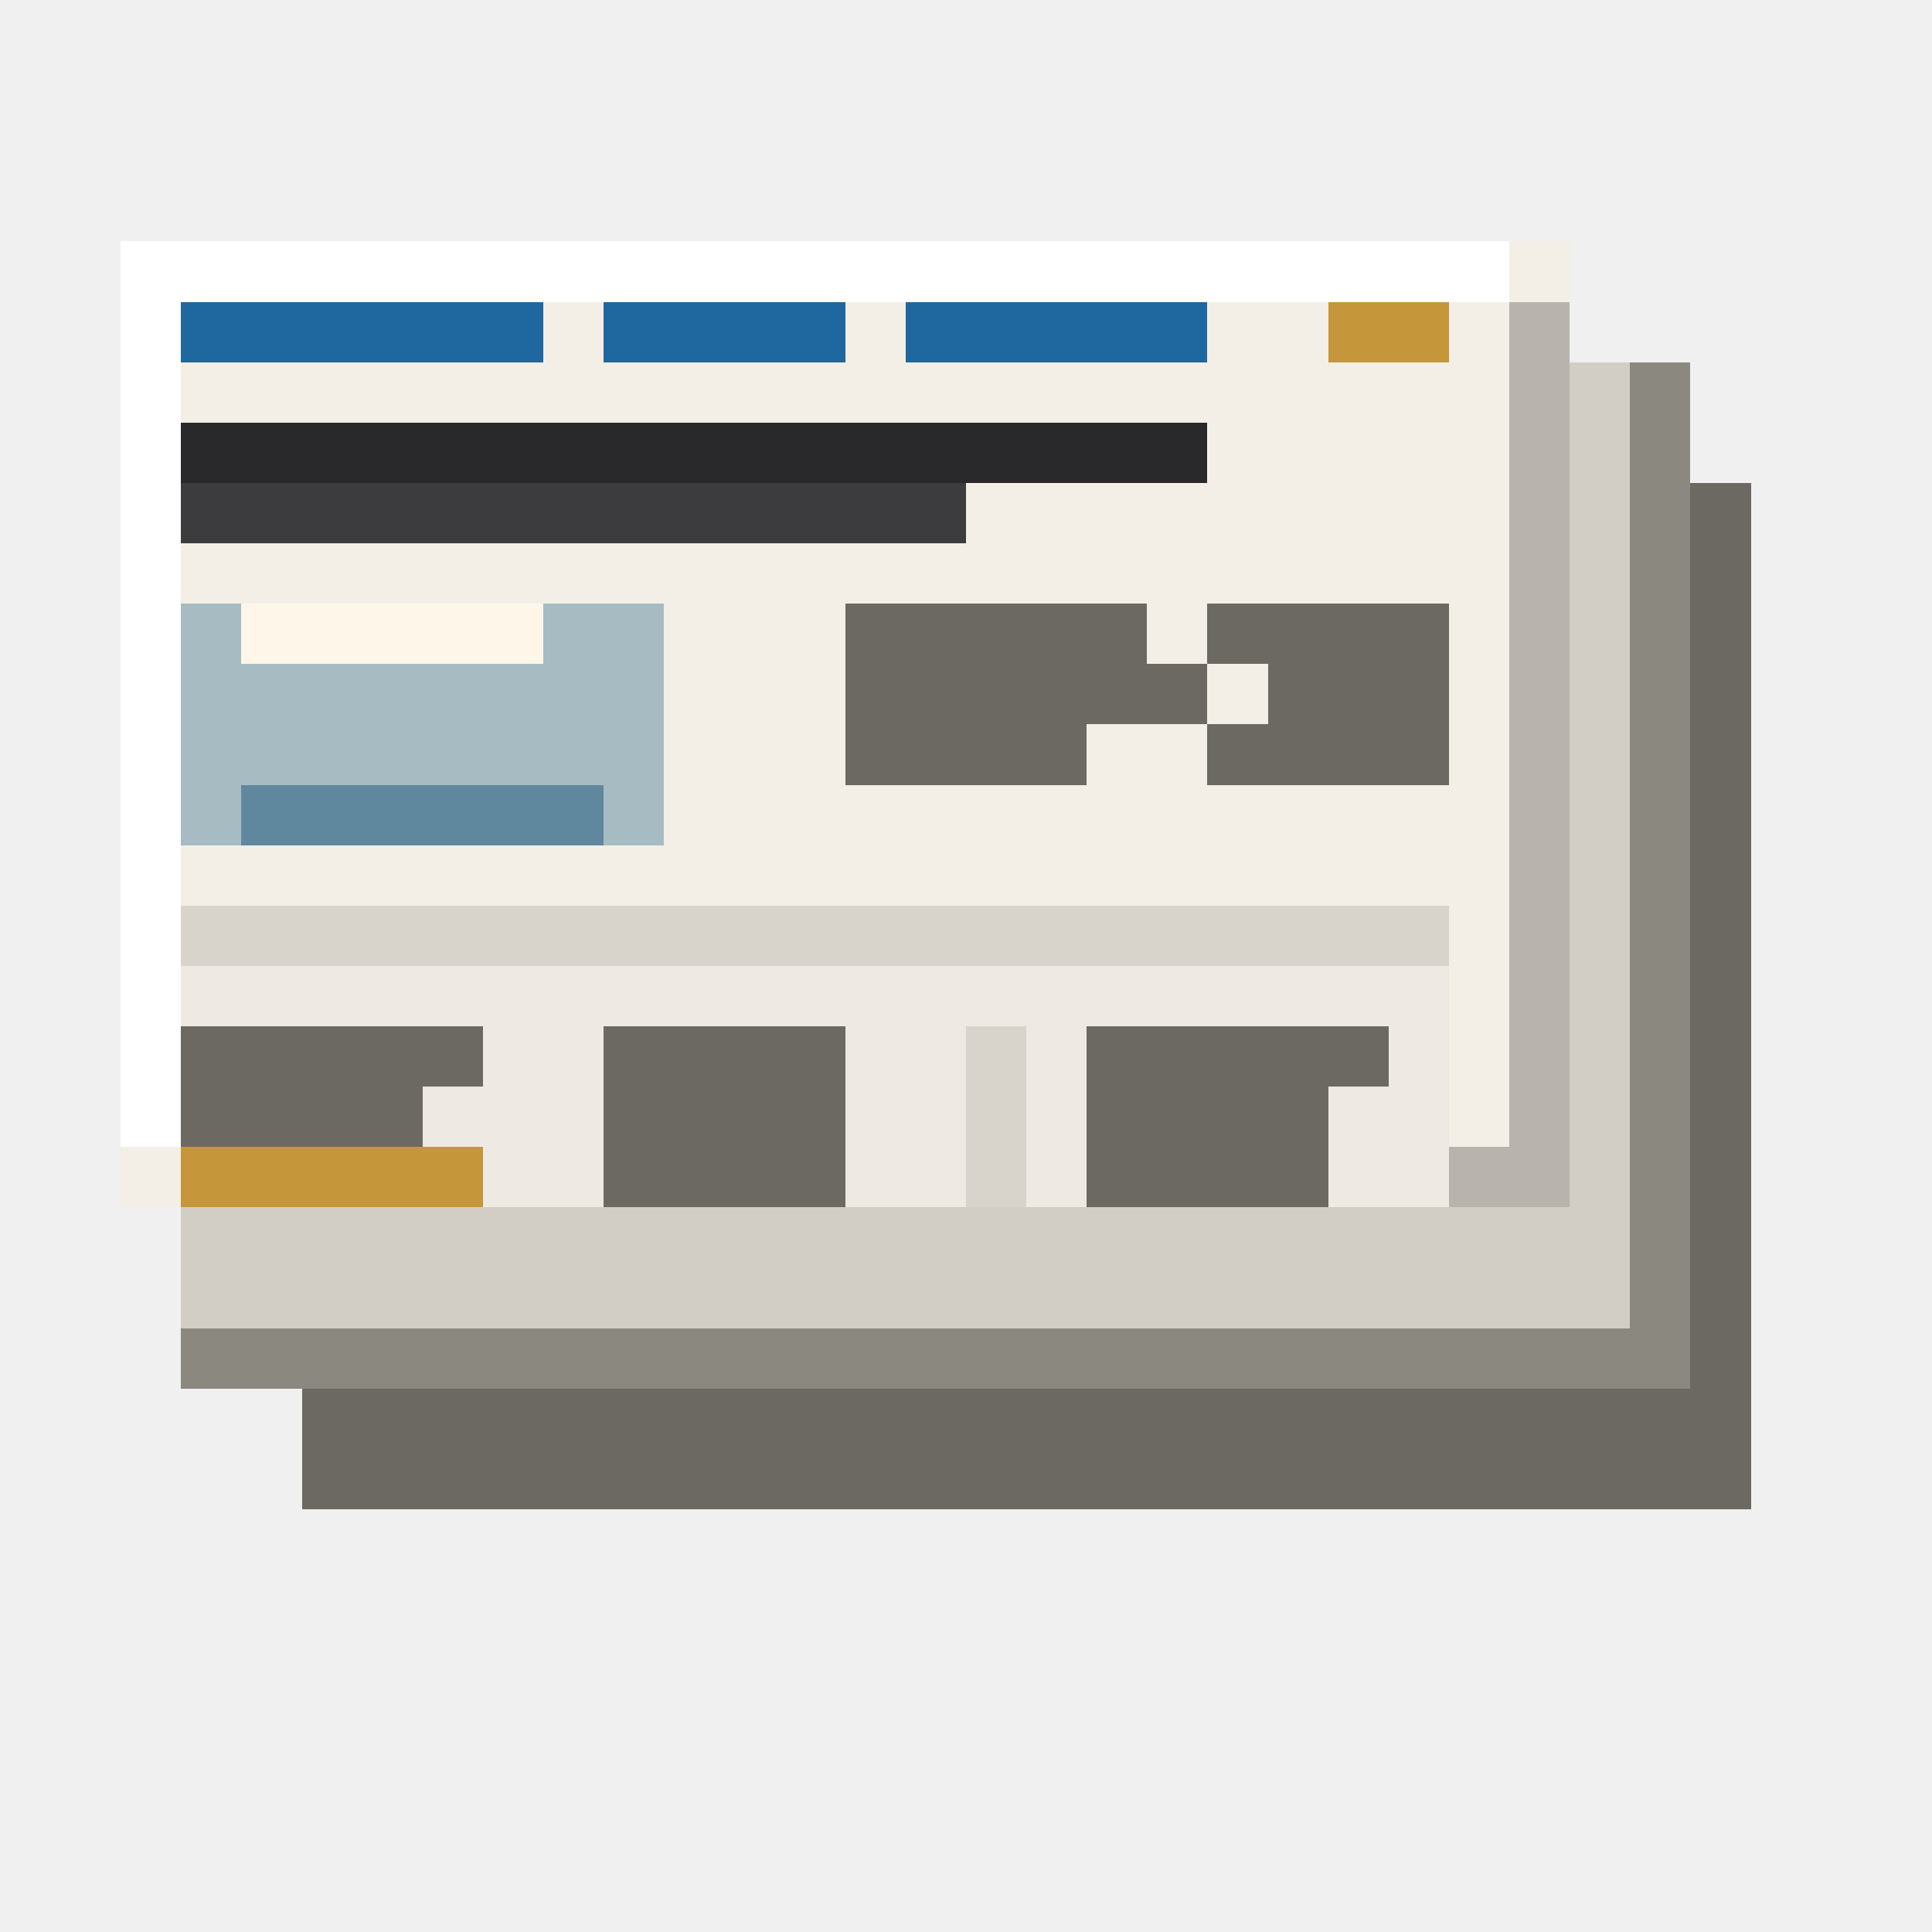
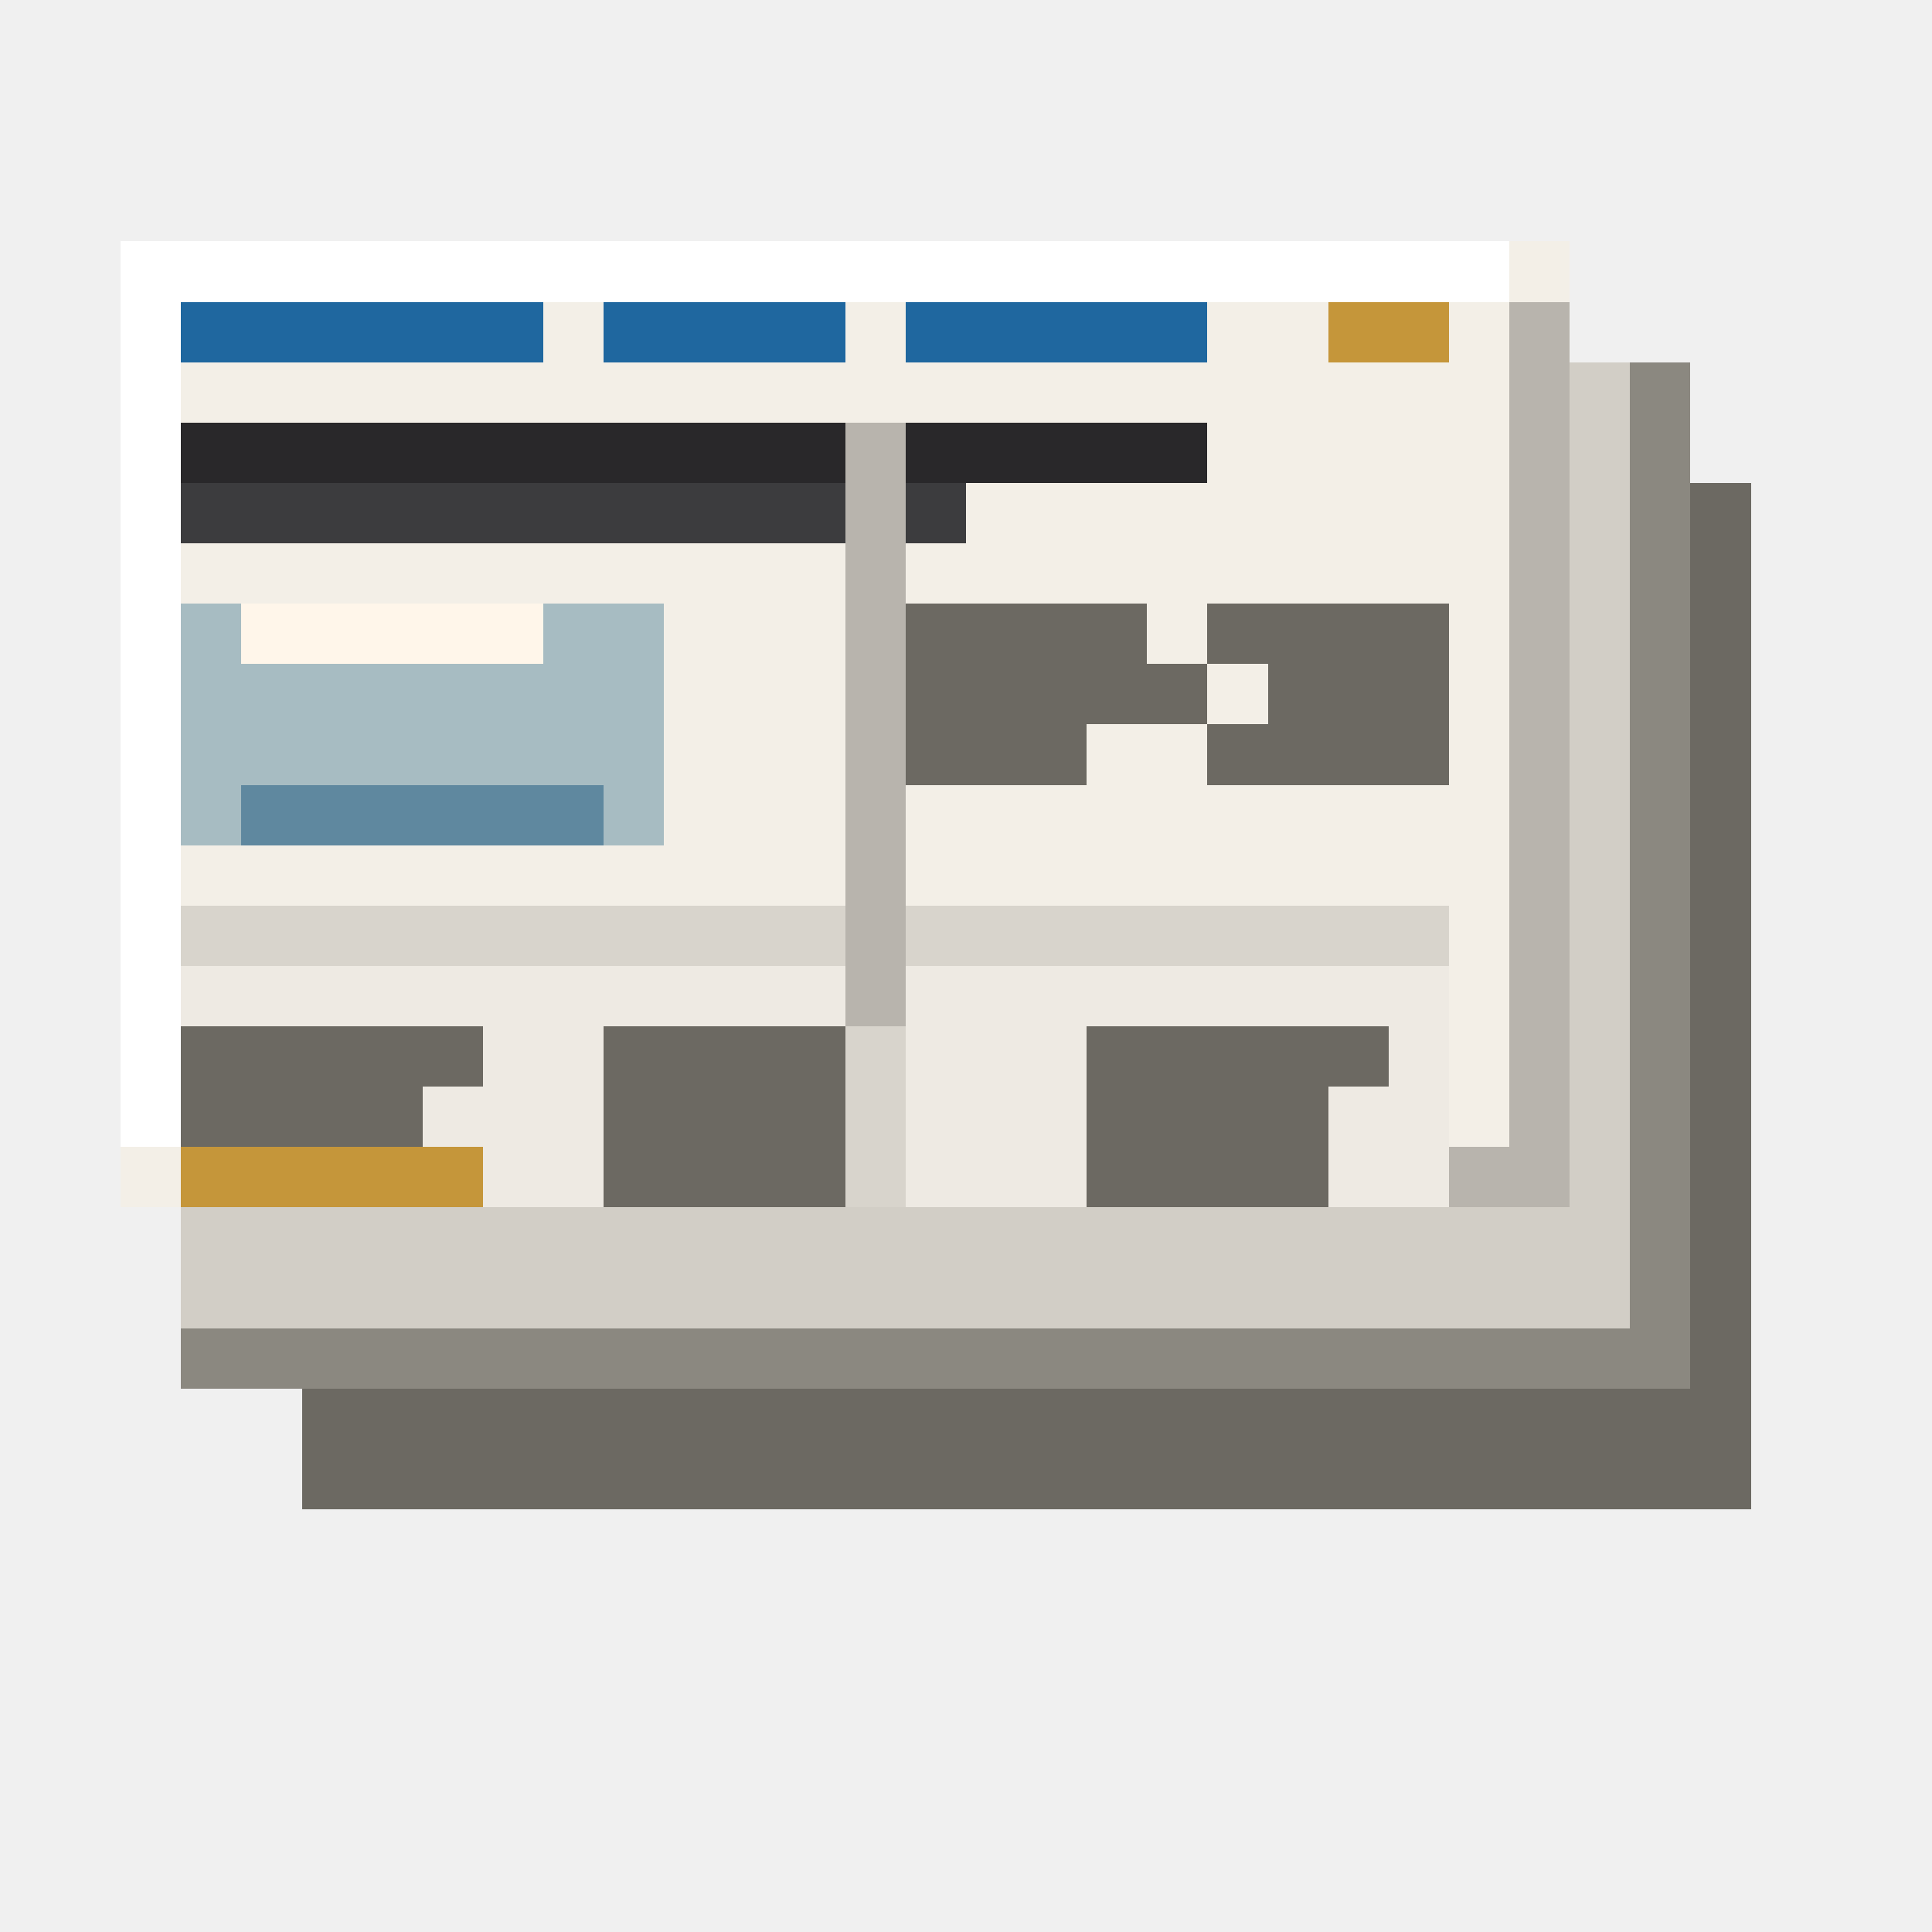
<svg xmlns="http://www.w3.org/2000/svg" viewBox="0 0 32 32" shape-rendering="crispEdges" data-m98-concept="understandingfafsa" data-m98-grid="32">
  <rect fill="#6c6962" x="5" y="8" width="24" height="17" />
  <rect fill="#8b8880" x="3" y="6" width="25" height="17" />
  <rect fill="#d2cec6" x="3" y="6" width="24" height="16" />
  <rect fill="#f3efe7" x="2" y="4" width="24" height="16" />
  <rect fill="#ffffff" x="2" y="4" width="23" height="1" />
  <rect fill="#ffffff" x="2" y="4" width="1" height="15" />
  <rect fill="#b8b4ad" x="25" y="5" width="1" height="15" />
  <rect fill="#b8b4ad" x="3" y="19" width="22" height="1" />
  <rect fill="#1f679f" x="3" y="5" width="6" height="1" />
  <rect fill="#1f679f" x="10" y="5" width="4" height="1" />
  <rect fill="#1f679f" x="15" y="5" width="5" height="1" />
  <rect fill="#c5963a" x="22" y="5" width="2" height="1" />
  <rect fill="#29282a" x="3" y="7" width="17" height="1" />
  <rect fill="#3c3c3e" x="3" y="8" width="13" height="1" />
  <rect fill="#a7bcc2" x="3" y="10" width="8" height="4" />
  <rect fill="#fff6ea" x="4" y="10" width="5" height="1" />
  <rect fill="#5f889f" x="4" y="13" width="6" height="1" />
  <rect fill="#6c6962" x="14" y="10" width="5" height="1" />
  <rect fill="#6c6962" x="20" y="10" width="4" height="1" />
  <rect fill="#6c6962" x="14" y="11" width="6" height="1" />
  <rect fill="#6c6962" x="21" y="11" width="3" height="1" />
  <rect fill="#6c6962" x="14" y="12" width="4" height="1" />
  <rect fill="#6c6962" x="20" y="12" width="4" height="1" />
  <rect fill="#d8d4cc" x="3" y="15" width="21" height="1" />
  <rect fill="#eeeae3" x="3" y="16" width="21" height="4" />
  <rect fill="#6c6962" x="3" y="17" width="5" height="1" />
  <rect fill="#6c6962" x="10" y="17" width="4" height="1" />
-   <rect fill="#d8d4cc" x="16" y="17" width="1" height="3" />
+   <rect fill="#d8d4cc" x="14" y="17" width="1" height="3" />
  <rect fill="#6c6962" x="18" y="17" width="5" height="1" />
  <rect fill="#6c6962" x="3" y="18" width="4" height="1" />
  <rect fill="#6c6962" x="10" y="18" width="4" height="1" />
  <rect fill="#6c6962" x="18" y="18" width="4" height="1" />
  <rect fill="#c5963a" x="3" y="19" width="5" height="1" />
  <rect fill="#6c6962" x="10" y="19" width="4" height="1" />
  <rect fill="#6c6962" x="18" y="19" width="4" height="1" />
+   <rect fill="#b8b4ad" x="14" y="7" width="1" height="10" />
</svg>
